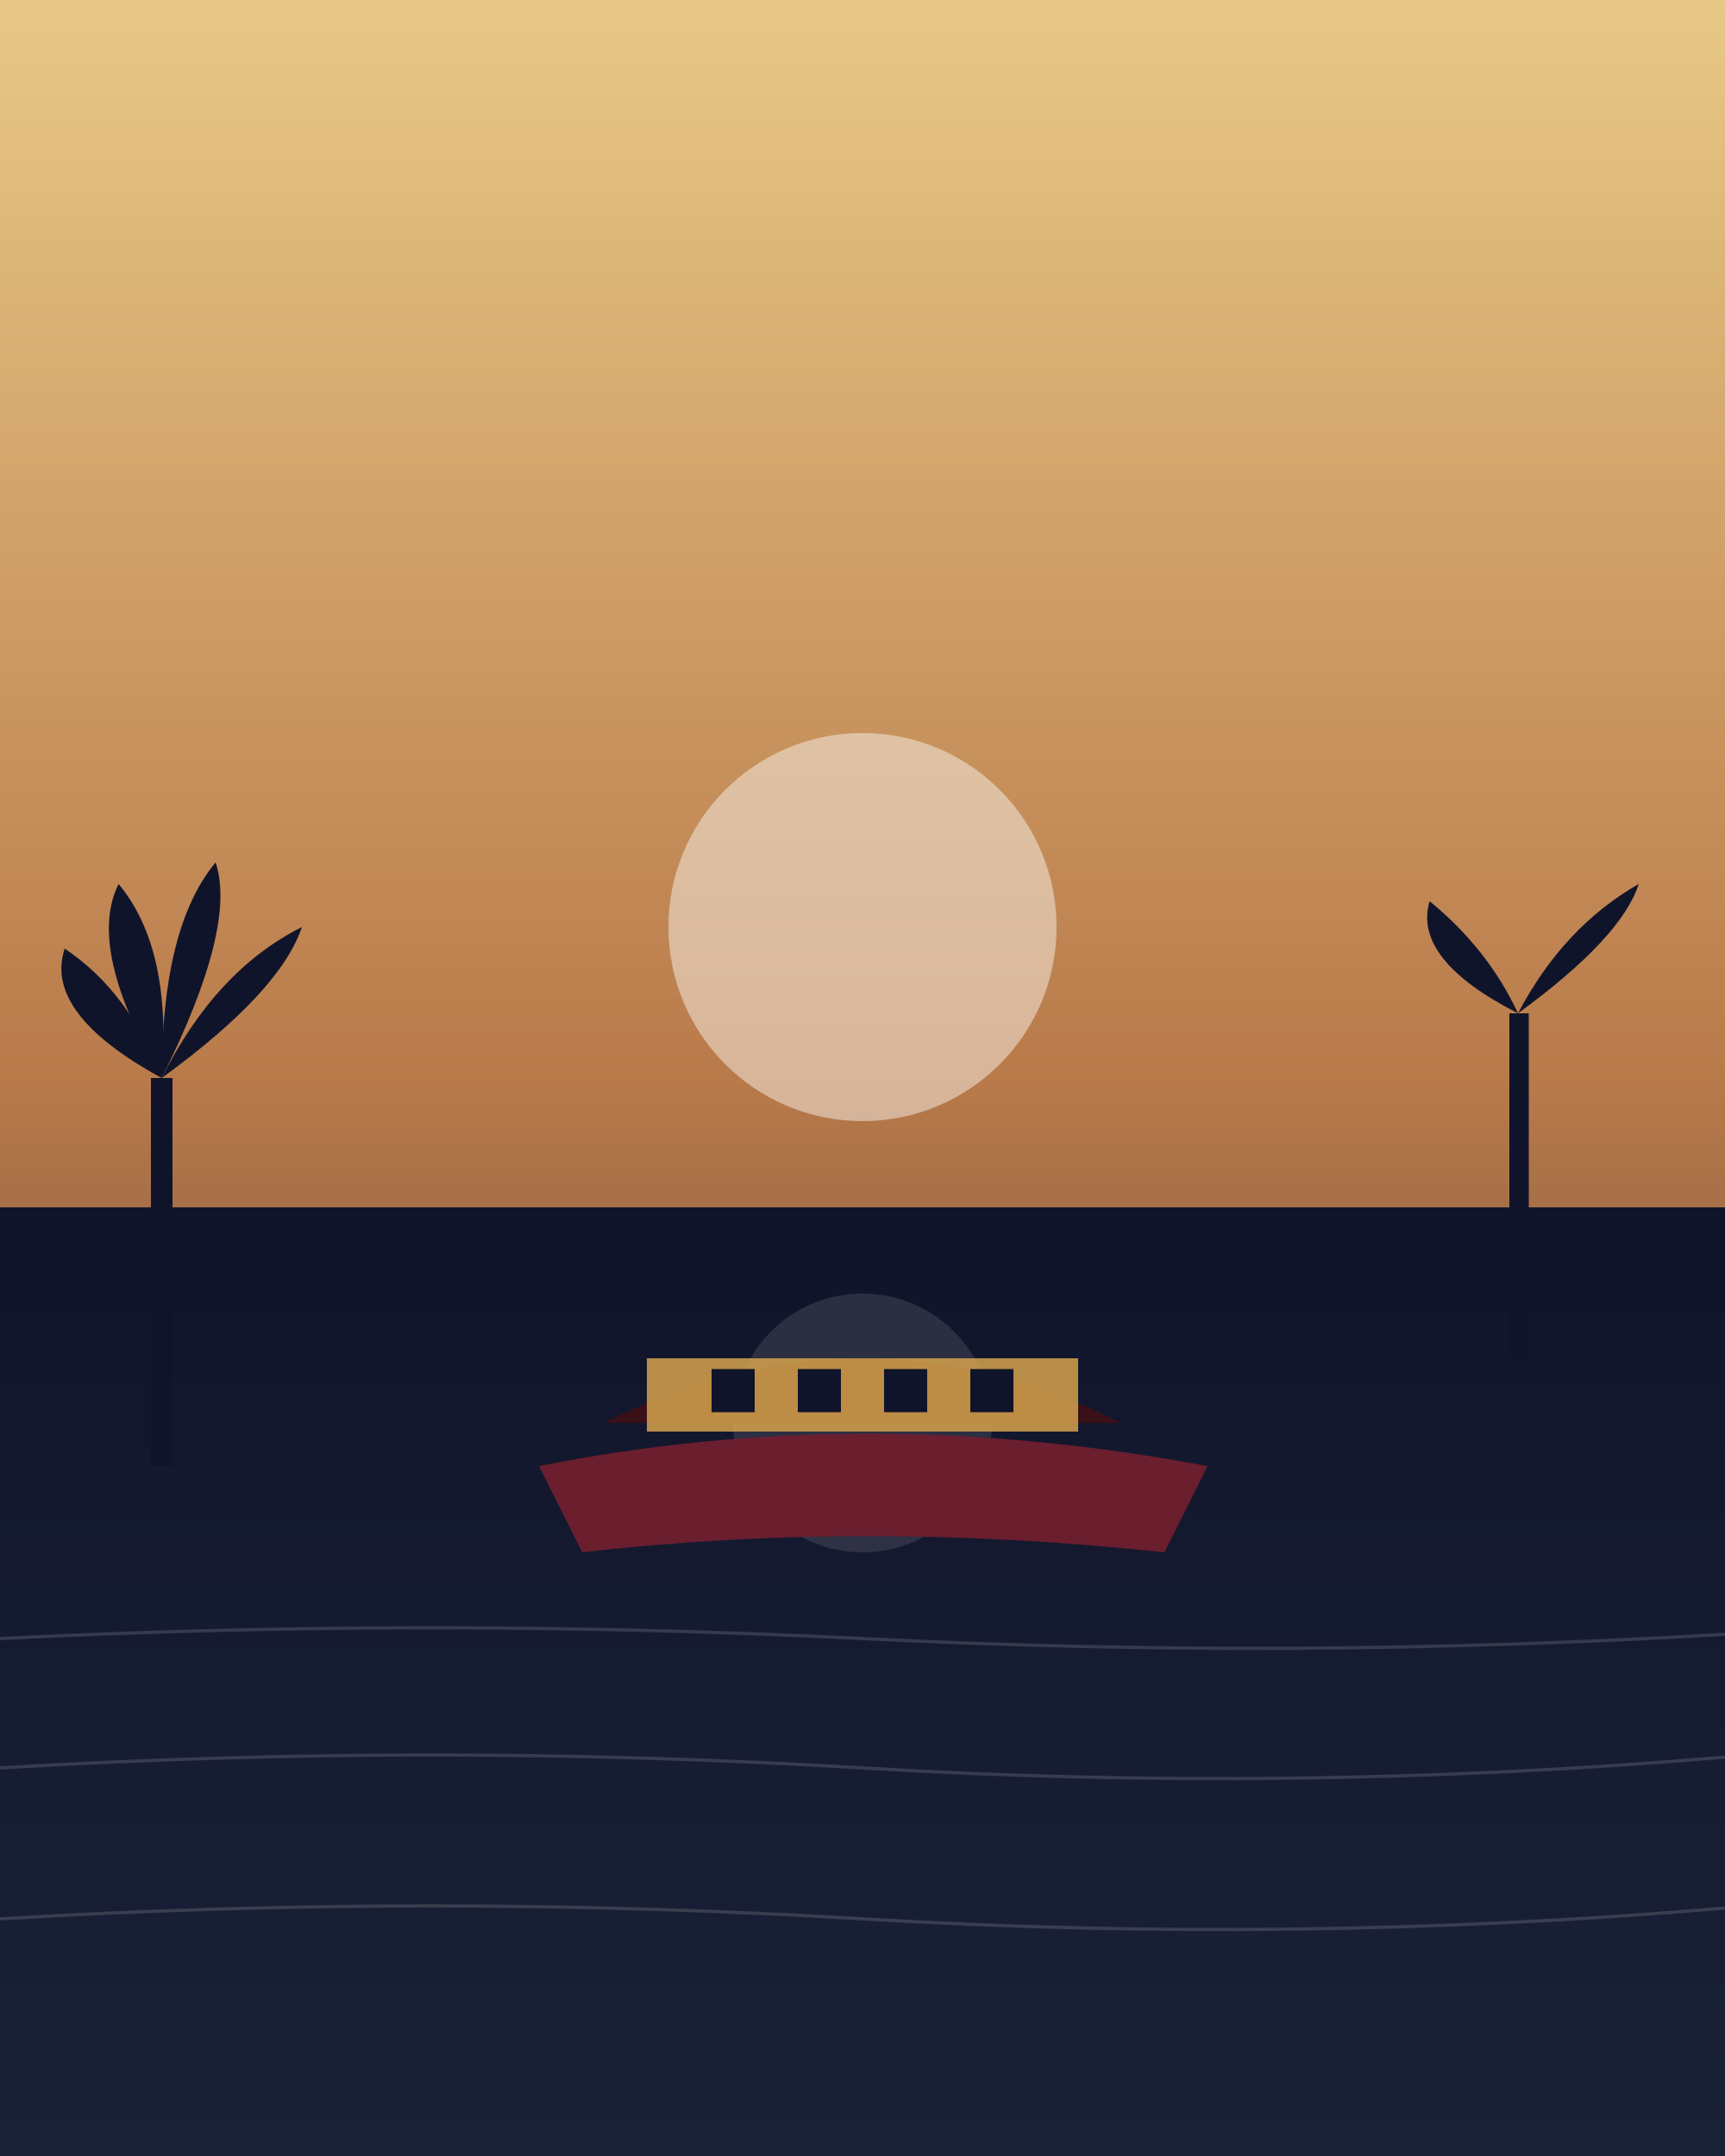
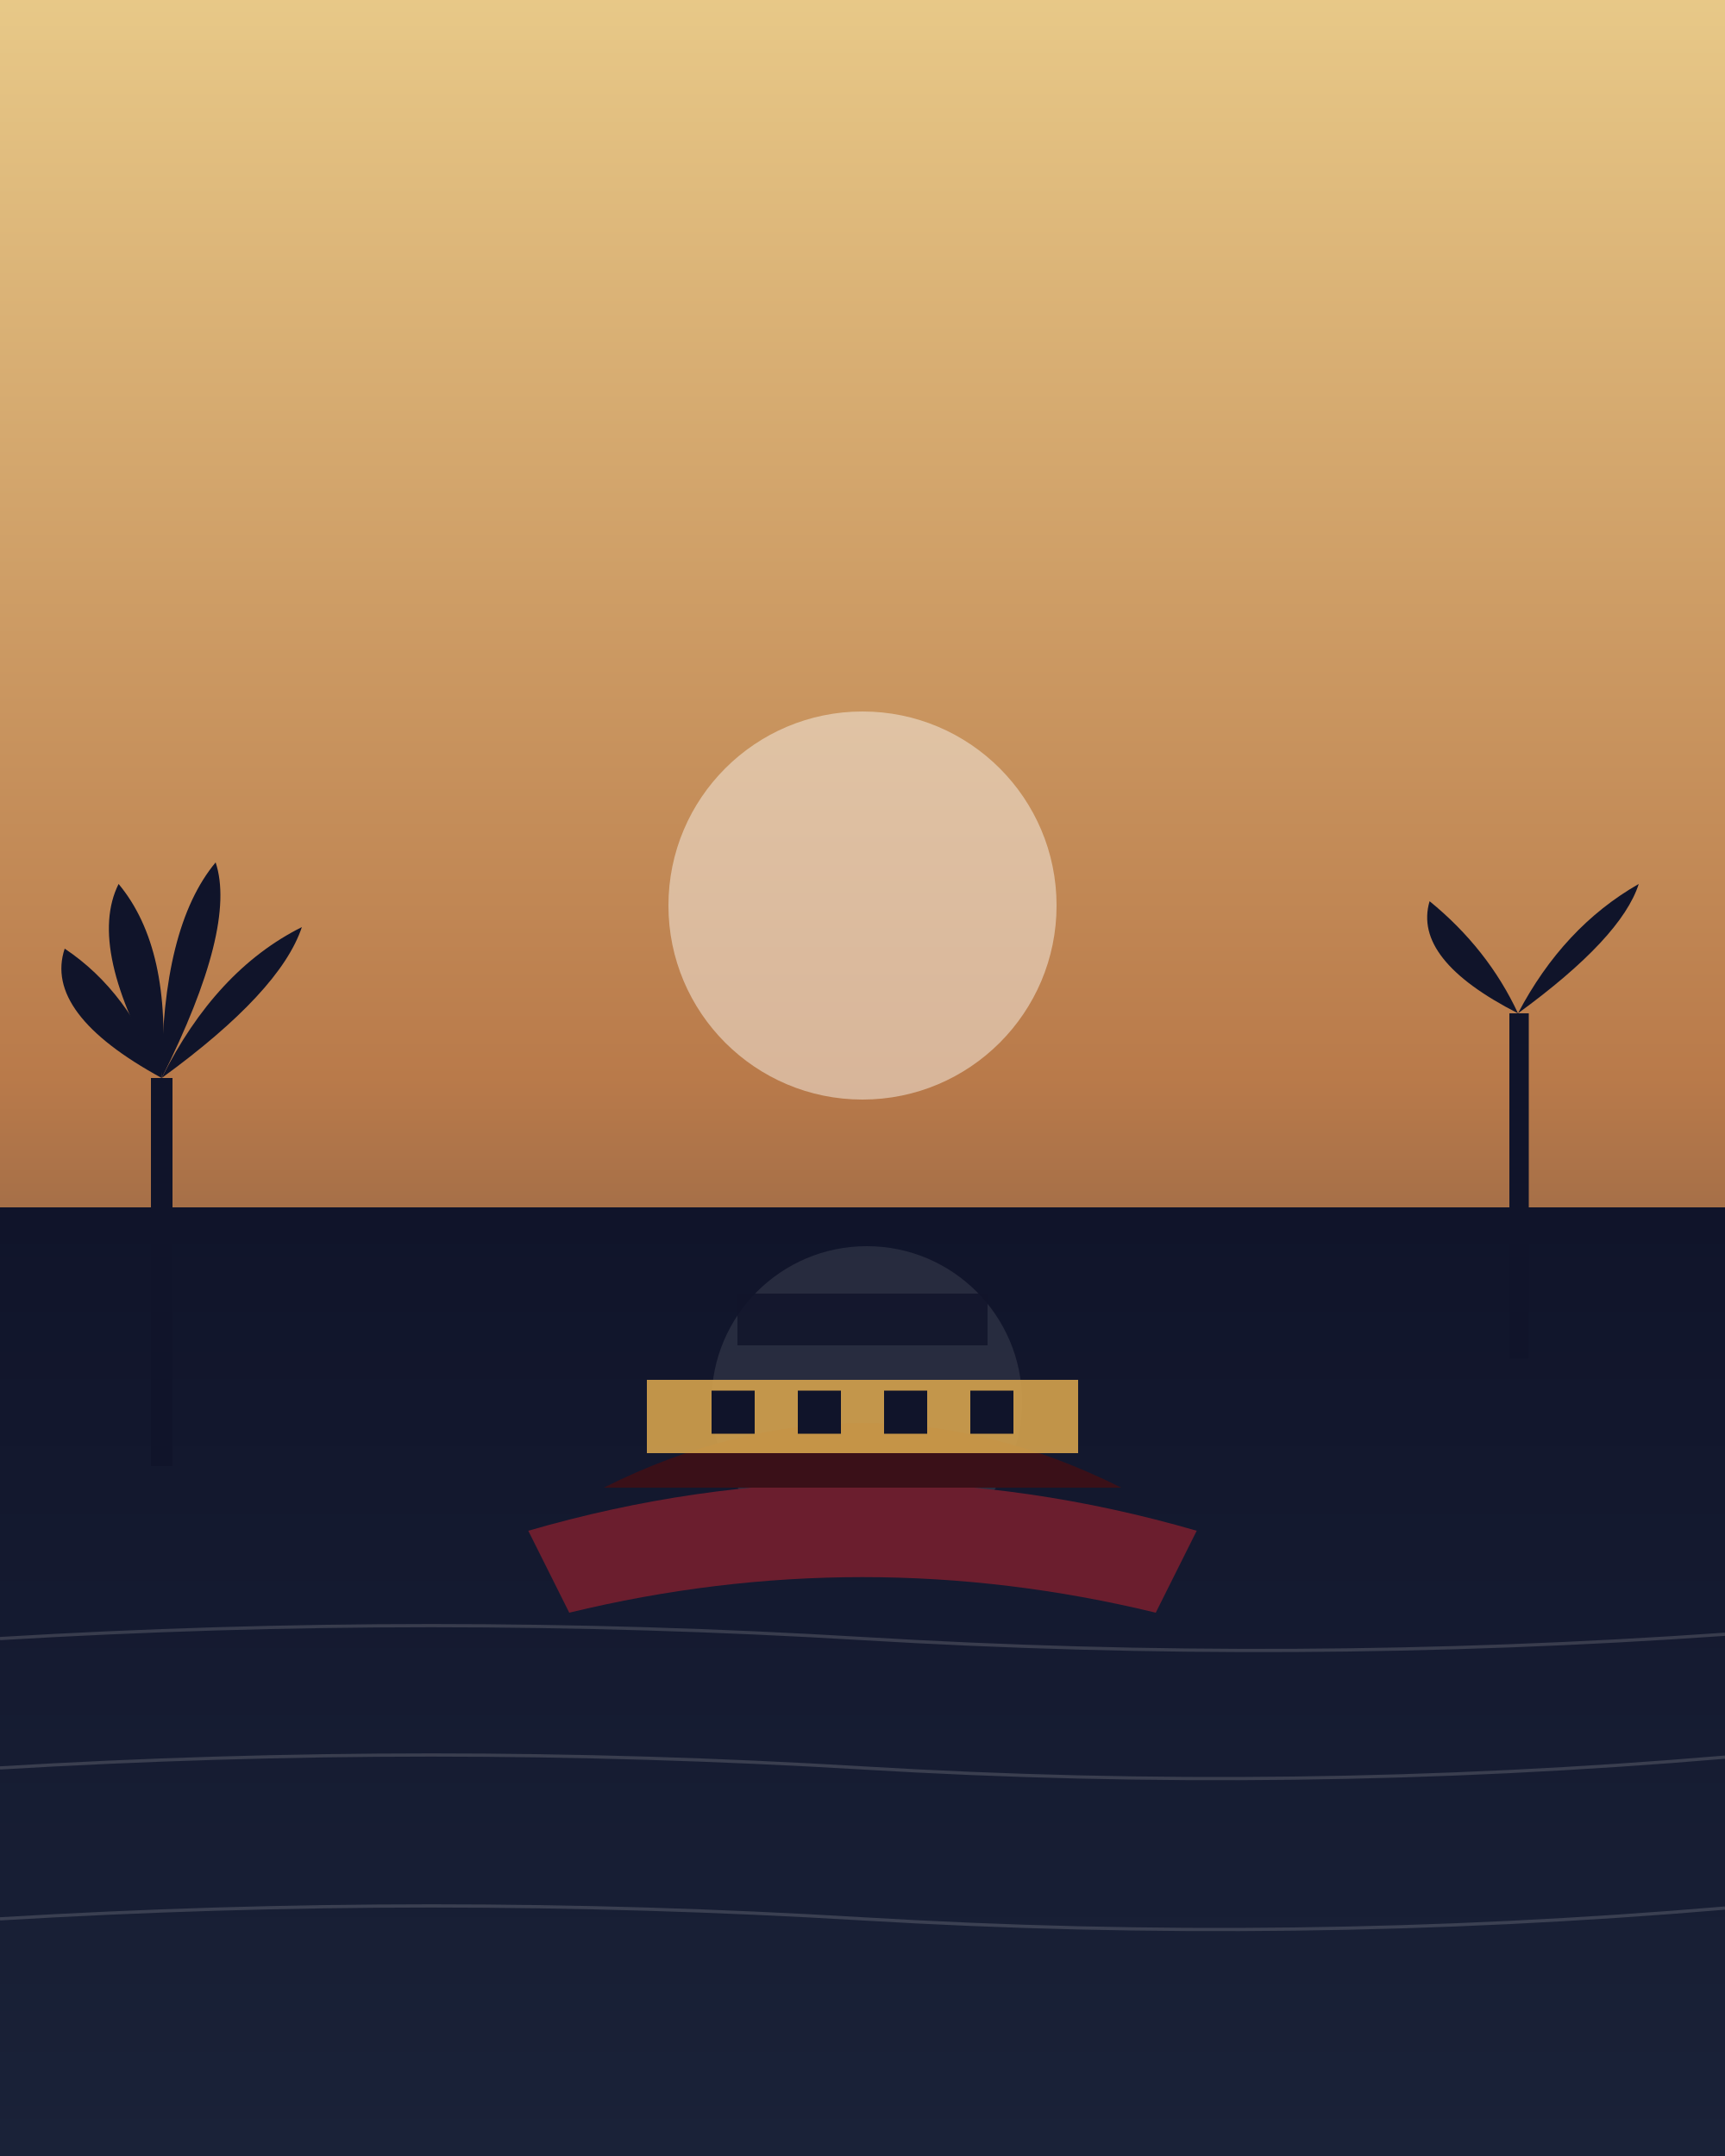
<svg xmlns="http://www.w3.org/2000/svg" viewBox="0 0 800 1000" preserveAspectRatio="xMidYMid slice">
  <defs>
    <linearGradient id="skyK" x1="0" y1="0" x2="0" y2="1">
      <stop offset="0%" stop-color="#E8C988" />
      <stop offset="50%" stop-color="#B97A4A" />
      <stop offset="100%" stop-color="#1A2238" />
    </linearGradient>
    <linearGradient id="waterK" x1="0" y1="0" x2="0" y2="1">
      <stop offset="0%" stop-color="#10142A" />
      <stop offset="100%" stop-color="#1A2238" />
    </linearGradient>
  </defs>
  <rect width="800" height="1000" fill="url(#skyK)" />
-   <circle cx="400" cy="430" r="90" fill="#F7F2E9" opacity="0.5" />
+   <circle cx="400" cy="420" r="90" fill="#F7F2E9" opacity="0.5" />
  <rect y="560" width="800" height="440" fill="url(#waterK)" />
-   <circle cx="400" cy="660" r="60" fill="#F7F2E9" opacity="0.12" />
+   <circle cx="402" cy="650" r="72" fill="#F7F2E9" opacity="0.1" />
  <g fill="#10142A">
    <rect x="70" y="500" width="10" height="180" />
    <path d="M75 500 Q20 470 30 440 Q60 460 75 500 Z" />
    <path d="M75 500 Q130 460 140 430 Q100 450 75 500 Z" />
    <path d="M75 500 Q40 440 55 410 Q80 440 75 500 Z" />
    <path d="M75 500 Q110 430 100 400 Q75 430 75 500 Z" />
  </g>
  <g fill="#10142A">
    <rect x="700" y="470" width="9" height="160" />
    <path d="M704 470 Q655 445 663 418 Q690 440 704 470 Z" />
    <path d="M704 470 Q752 435 760 410 Q725 430 704 470 Z" />
  </g>
  <g>
-     <path d="M250 680 Q400 650 560 680 L540 720 Q400 705 270 720 Z" fill="#6B1E2E" />
-     <path d="M280 660 Q400 600 520 660 Z" fill="#3A1018" />
-     <rect x="300" y="630" width="200" height="34" fill="#D4A24C" opacity="0.85" />
-     <rect x="330" y="635" width="20" height="20" fill="#10142A" />
-     <rect x="370" y="635" width="20" height="20" fill="#10142A" />
-     <rect x="410" y="635" width="20" height="20" fill="#10142A" />
-     <rect x="450" y="635" width="20" height="20" fill="#10142A" />
+     <path d="M245 710 Q400 665 555 710 L536 748 Q400 715 264 748 Z" fill="#6B1E2E" />
+     <path d="M280 690 Q400 630 520 690 Z" fill="#3A1018" />
+     <rect x="300" y="640" width="200" height="34" fill="#D4A24C" opacity="0.9" />
+     <rect x="330" y="645" width="20" height="20" fill="#10142A" />
+     <rect x="370" y="645" width="20" height="20" fill="#10142A" />
+     <rect x="410" y="645" width="20" height="20" fill="#10142A" />
+     <rect x="450" y="645" width="20" height="20" fill="#10142A" />
+     <rect x="342" y="600" width="116" height="24" fill="#10142A" opacity="0.85" />
  </g>
-   <g stroke="#F7F2E9" stroke-width="1.5" opacity="0.15" fill="none">
-     <path d="M0 760 Q200 750 400 760 T800 758" />
+   <g stroke="#F7F2E9" stroke-width="1.5" opacity="0.16" fill="none">
+     <path d="M0 760 Q200 748 400 760 T800 758" />
    <path d="M0 820 Q200 808 400 820 T800 815" />
    <path d="M0 890 Q200 878 400 890 T800 885" />
  </g>
</svg>
